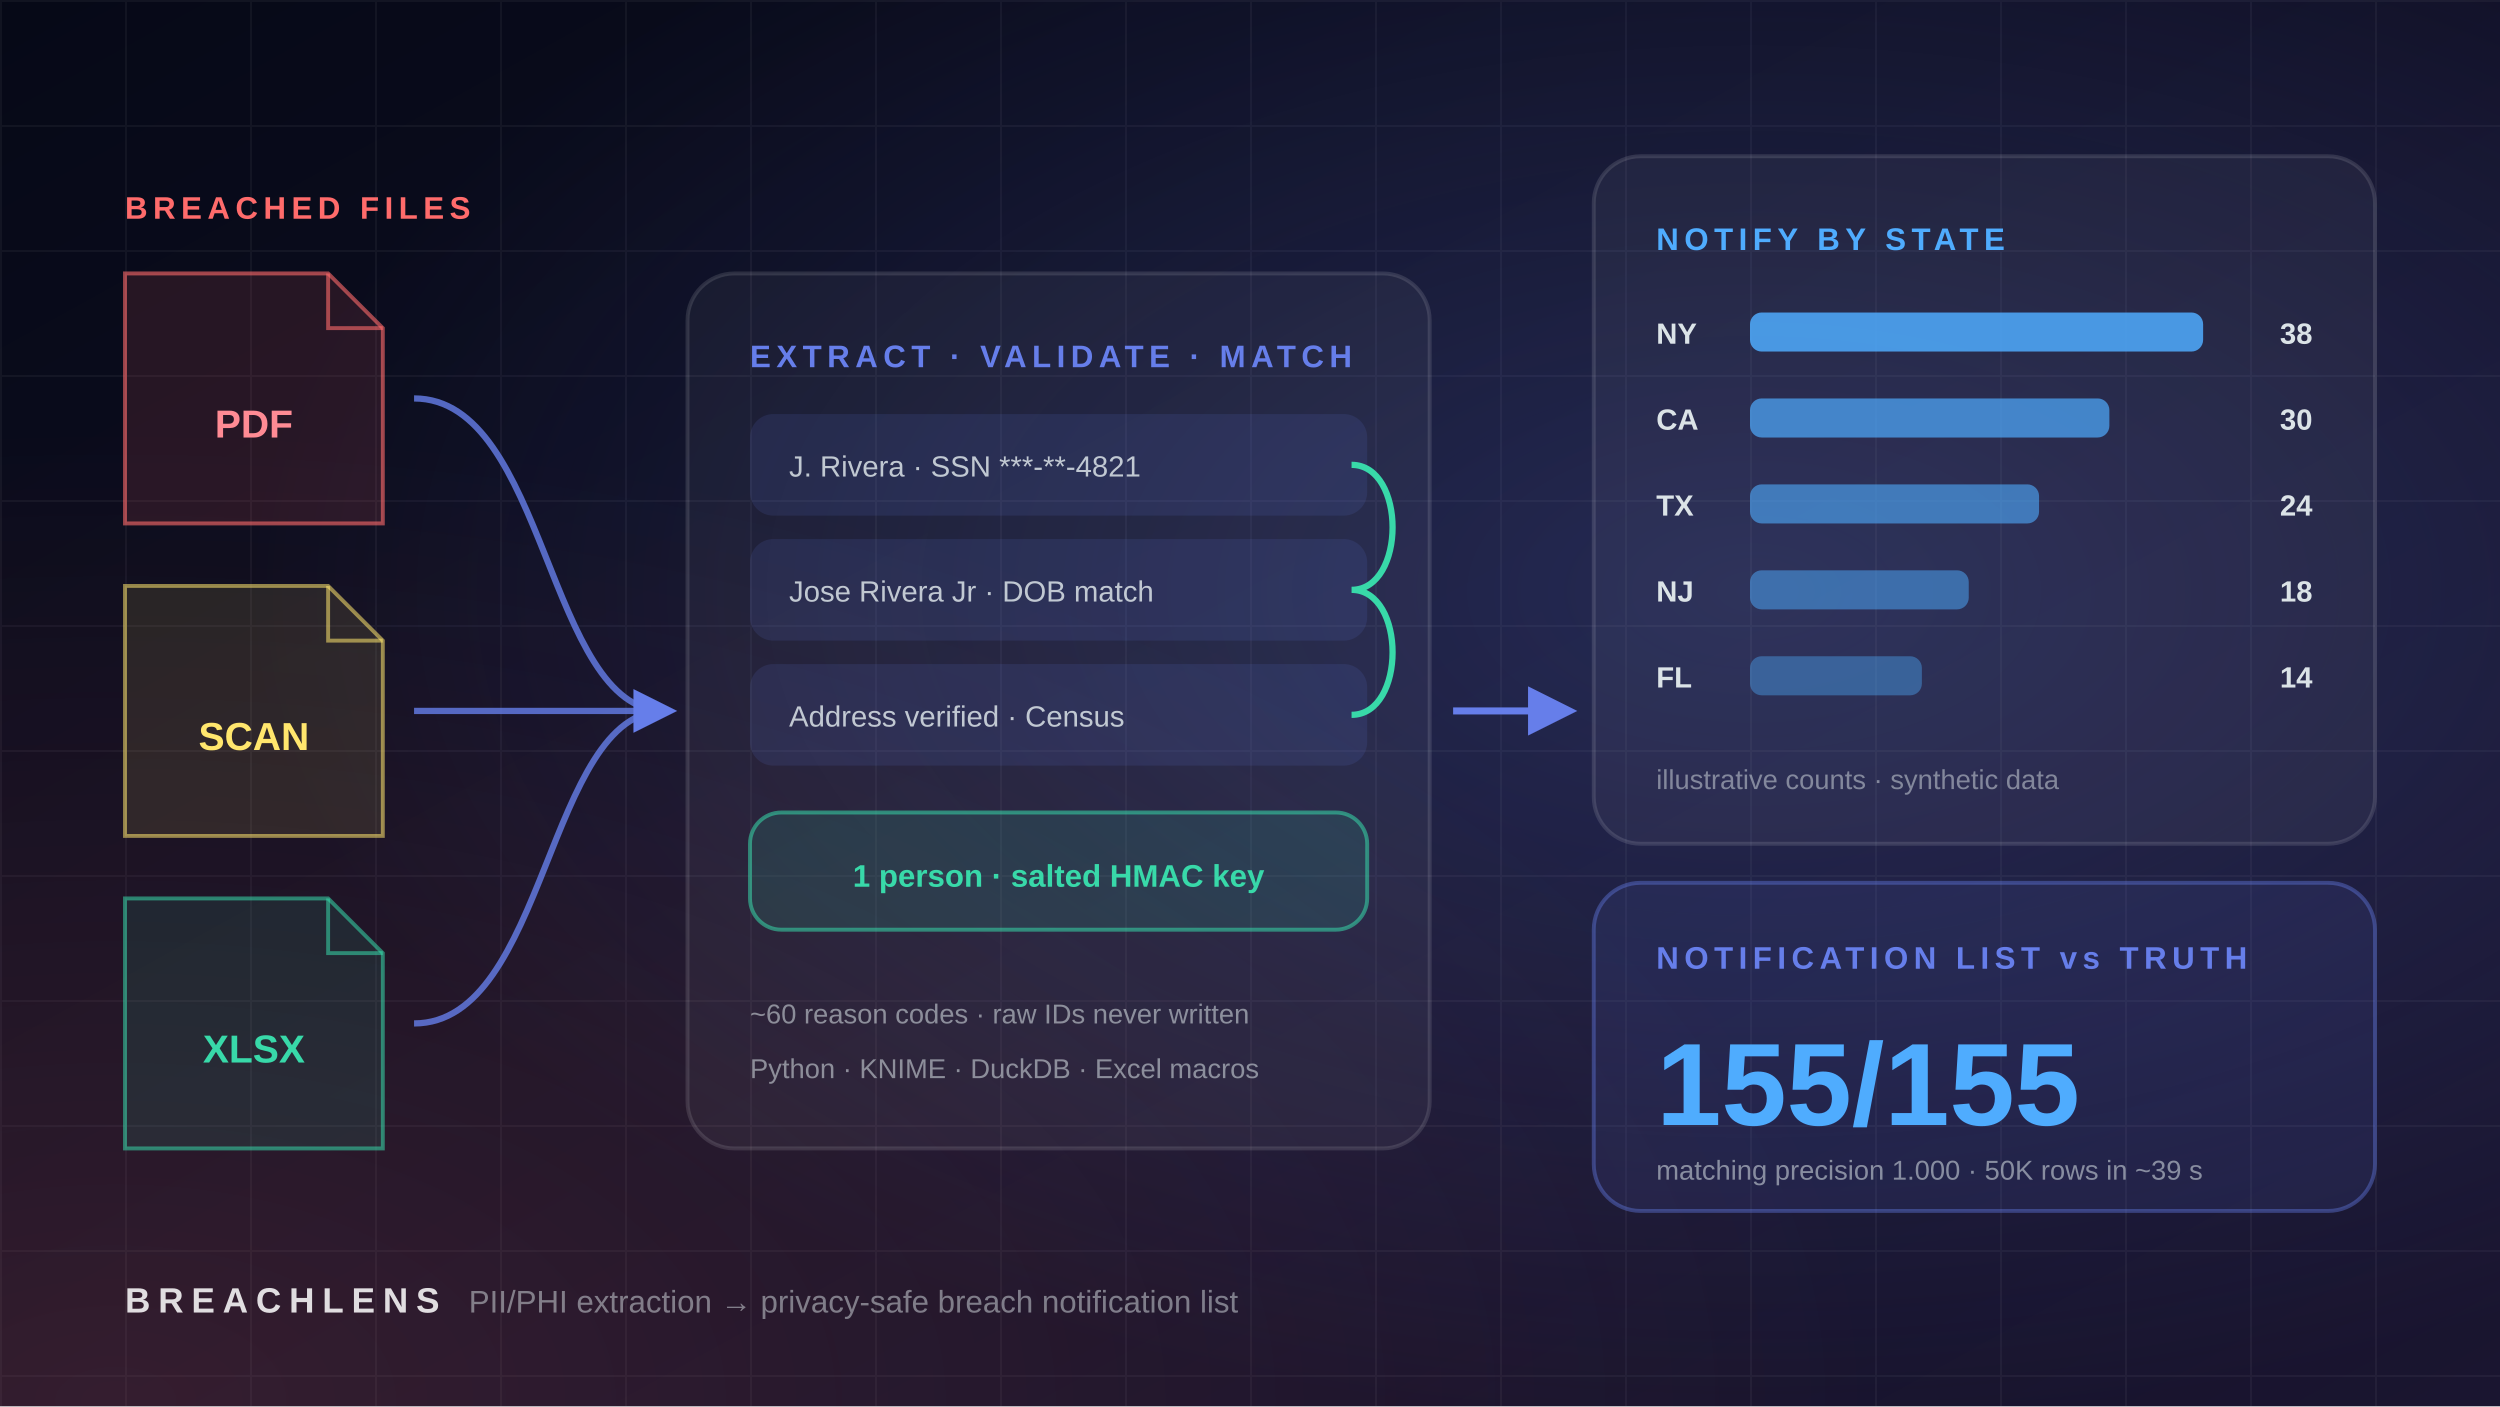
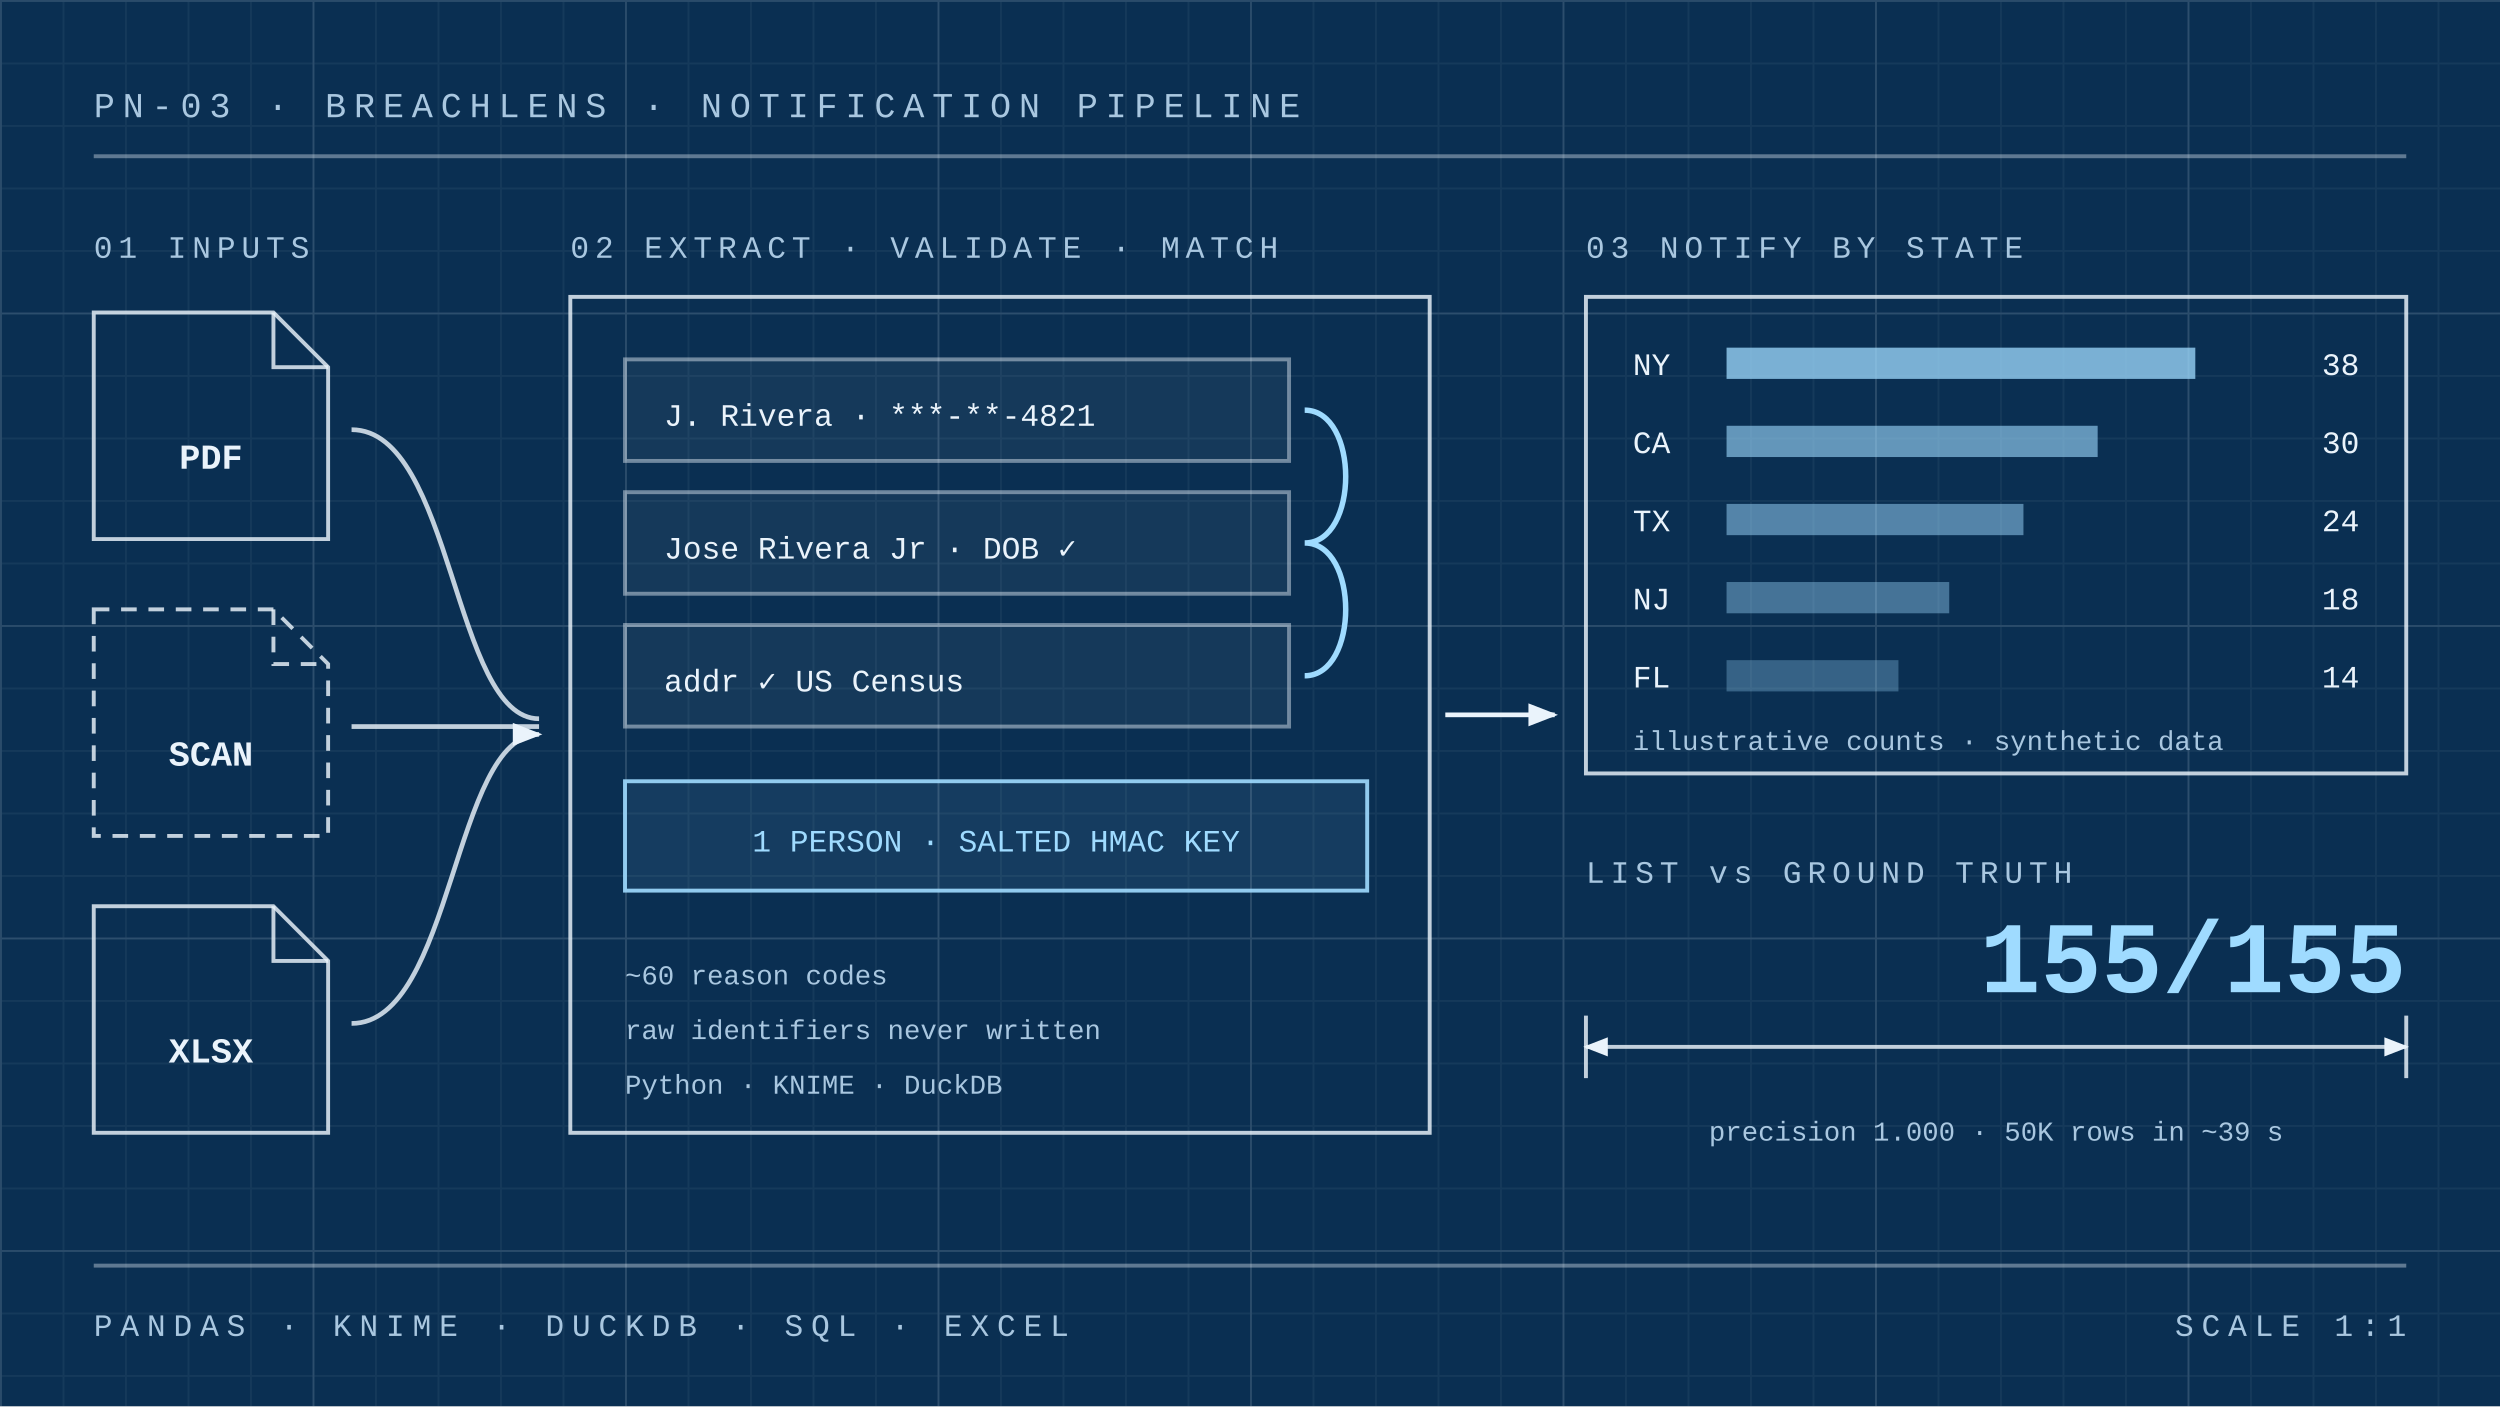
- <svg xmlns="http://www.w3.org/2000/svg" viewBox="0 0 640 360" width="640" height="360" role="img" aria-label="BreachLens illustration: breach files matched into a per-state notification list">
+ <svg xmlns="http://www.w3.org/2000/svg" viewBox="0 0 640 360" width="640" height="360" role="img" aria-label="BreachLens schematic: breach files extracted, matched and grouped into a per-state notification list">
  <defs>
-     <linearGradient id="bg" x1="0" y1="0" x2="1" y2="1">
-       <stop offset="0" stop-color="#060917" />
-       <stop offset="1" stop-color="#1a1530" />
-     </linearGradient>
-     <radialGradient id="glow" cx="0.7" cy="0.42" r="0.6">
-       <stop offset="0" stop-color="#667eea" stop-opacity="0.24" />
-       <stop offset="1" stop-color="#667eea" stop-opacity="0" />
-     </radialGradient>
-     <radialGradient id="glow2" cx="0.05" cy="1" r="0.7">
-       <stop offset="0" stop-color="#FF6B6B" stop-opacity="0.15" />
-       <stop offset="1" stop-color="#FF6B6B" stop-opacity="0" />
-     </radialGradient>
-     <pattern id="grid" width="32" height="32" patternUnits="userSpaceOnUse">
-       <path d="M32 0H0V32" fill="none" stroke="#fff" stroke-opacity="0.045" />
+     <pattern id="g1" width="16" height="16" patternUnits="userSpaceOnUse">
+       <path d="M16 0H0V16" fill="none" stroke="#EAF3FB" stroke-opacity="0.05" />
    </pattern>
-     <marker id="arr" viewBox="0 0 10 10" refX="7" refY="5" markerWidth="7" markerHeight="7" orient="auto-start-reverse">
-       <path d="M0 0L10 5L0 10z" fill="#667eea" />
+     <pattern id="g2" width="80" height="80" patternUnits="userSpaceOnUse">
+       <path d="M80 0H0V80" fill="none" stroke="#EAF3FB" stroke-opacity="0.1" />
+     </pattern>
+     <marker id="ar" viewBox="0 0 10 10" refX="8" refY="5" markerWidth="7" markerHeight="7" orient="auto-start-reverse">
+       <path d="M0 1.5L9 5L0 8.5z" fill="#EAF3FB" />
    </marker>
  </defs>
-   <rect width="640" height="360" fill="url(#bg)" />
-   <rect width="640" height="360" fill="url(#grid)" />
-   <rect width="640" height="360" fill="url(#glow)" />
-   <rect width="640" height="360" fill="url(#glow2)" />
-   <g font-family="'Poppins', 'Segoe UI', 'Helvetica Neue', Arial, sans-serif">
-     <text x="32" y="56" font-size="8" font-weight="800" letter-spacing="1.4" fill="#FF6B6B">BREACHED FILES</text>
-     <g>
-       <path d="M32 70h52l14 14v50H32z" fill="#FF6B6B" fill-opacity="0.12" stroke="#FF6B6B" stroke-opacity="0.6" />
-       <path d="M84 70v14h14" fill="none" stroke="#FF6B6B" stroke-opacity="0.6" />
-       <text x="65" y="112" font-size="10" font-weight="800" text-anchor="middle" fill="#FF8B94">PDF</text>
-       <path d="M32 150h52l14 14v50H32z" fill="#FFE66D" fill-opacity="0.1" stroke="#FFE66D" stroke-opacity="0.55" />
-       <path d="M84 150v14h14" fill="none" stroke="#FFE66D" stroke-opacity="0.55" />
-       <text x="65" y="192" font-size="10" font-weight="800" text-anchor="middle" fill="#FFE66D">SCAN</text>
-       <path d="M32 230h52l14 14v50H32z" fill="#38d9a9" fill-opacity="0.1" stroke="#38d9a9" stroke-opacity="0.55" />
-       <path d="M84 230v14h14" fill="none" stroke="#38d9a9" stroke-opacity="0.55" />
-       <text x="65" y="272" font-size="10" font-weight="800" text-anchor="middle" fill="#38d9a9">XLSX</text>
+   <rect width="640" height="360" fill="#0A2F52" />
+   <rect width="640" height="360" fill="url(#g1)" />
+   <rect width="640" height="360" fill="url(#g2)" />
+   <g font-family="'IBM Plex Mono', Consolas, 'Courier New', monospace" fill="#EAF3FB">
+     <text x="24" y="30" font-size="9" letter-spacing="2" fill="#A9C7E0">PN-03 · BREACHLENS · NOTIFICATION PIPELINE</text>
+     <path d="M24 40H616" stroke="#EAF3FB" stroke-opacity="0.38" />
+     <text x="24" y="66" font-size="8" letter-spacing="1.5" fill="#A9C7E0">01 INPUTS</text>
+     <g fill="none" stroke="#EAF3FB" stroke-opacity="0.82">
+       <path d="M24 80h46l14 14v44H24z" />
+       <path d="M70 80v14h14" />
+       <path d="M24 156h46l14 14v44H24z" stroke-dasharray="4 3" />
+       <path d="M70 156v14h14" stroke-dasharray="4 3" />
+       <path d="M24 232h46l14 14v44H24z" />
+       <path d="M70 232v14h14" />
    </g>
-     <path d="M106 102 C140 102 140 182 170 182M106 182H170M106 262 C140 262 140 182 170 182" fill="none" stroke="#667eea" stroke-opacity="0.8" stroke-width="1.6" marker-end="url(#arr)" />
-     <rect x="176" y="70" width="190" height="224" rx="12" fill="#fff" fill-opacity="0.045" stroke="#fff" stroke-opacity="0.12" />
-     <text x="192" y="94" font-size="8" font-weight="800" letter-spacing="1.4" fill="#667eea">EXTRACT · VALIDATE · MATCH</text>
-     <g font-size="7.5" fill="#dbe3e7">
-       <rect x="192" y="106" width="158" height="26" rx="6" fill="#667eea" fill-opacity="0.12" />
-       <text x="202" y="122" fill-opacity="0.85">J. Rivera · SSN ***-**-4821</text>
-       <rect x="192" y="138" width="158" height="26" rx="6" fill="#667eea" fill-opacity="0.12" />
-       <text x="202" y="154" fill-opacity="0.85">Jose Rivera Jr · DOB match</text>
-       <rect x="192" y="170" width="158" height="26" rx="6" fill="#667eea" fill-opacity="0.12" />
-       <text x="202" y="186" fill-opacity="0.85">Address verified · Census</text>
+     <g font-size="9" font-weight="600" text-anchor="middle">
+       <text x="54" y="120">PDF</text>
+       <text x="54" y="196">SCAN</text>
+       <text x="54" y="272">XLSX</text>
    </g>
-     <path d="M346 119 c14 0 14 32 0 32 M346 151 c14 0 14 32 0 32" fill="none" stroke="#38d9a9" stroke-width="1.6" />
-     <rect x="192" y="208" width="158" height="30" rx="8" fill="#38d9a9" fill-opacity="0.12" stroke="#38d9a9" stroke-opacity="0.55" />
-     <text x="271" y="227" font-size="8" font-weight="700" text-anchor="middle" fill="#38d9a9">1 person · salted HMAC key</text>
-     <text x="192" y="262" font-size="7" fill="#dbe3e7" fill-opacity="0.55">~60 reason codes · raw IDs never written</text>
-     <text x="192" y="276" font-size="7" fill="#dbe3e7" fill-opacity="0.55">Python · KNIME · DuckDB · Excel macros</text>
-     <path d="M372 182H400" stroke="#667eea" stroke-width="1.8" marker-end="url(#arr)" />
-     <rect x="408" y="40" width="200" height="176" rx="12" fill="#fff" fill-opacity="0.045" stroke="#fff" stroke-opacity="0.12" />
-     <text x="424" y="64" font-size="8" font-weight="800" letter-spacing="1.4" fill="#4facfe">NOTIFY BY STATE</text>
-     <g font-size="7.5" font-weight="700" fill="#dbe3e7">
-       <text x="424" y="88">NY</text>
-       <rect x="448" y="80" width="116" height="10" rx="3" fill="#4facfe" fill-opacity="0.85" />
-       <text x="592" y="88" text-anchor="end">38</text>
-       <text x="424" y="110">CA</text>
-       <rect x="448" y="102" width="92" height="10" rx="3" fill="#4facfe" fill-opacity="0.7" />
-       <text x="592" y="110" text-anchor="end">30</text>
-       <text x="424" y="132">TX</text>
-       <rect x="448" y="124" width="74" height="10" rx="3" fill="#4facfe" fill-opacity="0.6" />
-       <text x="592" y="132" text-anchor="end">24</text>
-       <text x="424" y="154">NJ</text>
-       <rect x="448" y="146" width="56" height="10" rx="3" fill="#4facfe" fill-opacity="0.5" />
-       <text x="592" y="154" text-anchor="end">18</text>
-       <text x="424" y="176">FL</text>
-       <rect x="448" y="168" width="44" height="10" rx="3" fill="#4facfe" fill-opacity="0.4" />
-       <text x="592" y="176" text-anchor="end">14</text>
+     <path d="M90 110C116 110 116 184 138 184M90 186H138M90 262C116 262 116 188 138 188" fill="none" stroke="#EAF3FB" stroke-width="1.2" stroke-opacity="0.82" marker-end="url(#ar)" />
+     <text x="146" y="66" font-size="8" letter-spacing="1.5" fill="#A9C7E0">02 EXTRACT · VALIDATE · MATCH</text>
+     <rect x="146" y="76" width="220" height="214" fill="none" stroke="#EAF3FB" stroke-opacity="0.82" />
+     <g font-size="8">
+       <rect x="160" y="92" width="170" height="26" fill="#EAF3FB" fill-opacity="0.05" stroke="#EAF3FB" stroke-opacity="0.45" />
+       <text x="170" y="109">J. Rivera · ***-**-4821</text>
+       <rect x="160" y="126" width="170" height="26" fill="#EAF3FB" fill-opacity="0.05" stroke="#EAF3FB" stroke-opacity="0.45" />
+       <text x="170" y="143">Jose Rivera Jr · DOB ✓</text>
+       <rect x="160" y="160" width="170" height="26" fill="#EAF3FB" fill-opacity="0.05" stroke="#EAF3FB" stroke-opacity="0.45" />
+       <text x="170" y="177">addr ✓ US Census</text>
+       <path d="M334 105c14 0 14 34 0 34M334 139c14 0 14 34 0 34" fill="none" stroke="#9FDBFF" stroke-width="1.4" />
+       <rect x="160" y="200" width="190" height="28" fill="#9FDBFF" fill-opacity="0.08" stroke="#9FDBFF" stroke-opacity="0.9" />
+       <text x="255" y="218" text-anchor="middle" fill="#9FDBFF">1 PERSON · SALTED HMAC KEY</text>
+       <text x="160" y="252" font-size="7" fill="#A9C7E0">~60 reason codes</text>
+       <text x="160" y="266" font-size="7" fill="#A9C7E0">raw identifiers never written</text>
+       <text x="160" y="280" font-size="7" fill="#A9C7E0">Python · KNIME · DuckDB</text>
    </g>
-     <text x="424" y="202" font-size="7" fill="#dbe3e7" fill-opacity="0.5">illustrative counts · synthetic data</text>
-     <rect x="408" y="226" width="200" height="84" rx="12" fill="#667eea" fill-opacity="0.1" stroke="#667eea" stroke-opacity="0.4" />
-     <text x="424" y="248" font-size="8" font-weight="800" letter-spacing="1.4" fill="#667eea">NOTIFICATION LIST vs TRUTH</text>
-     <text x="424" y="288" font-size="30" font-weight="800" fill="#4facfe">155/155</text>
-     <text x="424" y="302" font-size="7" fill="#dbe3e7" fill-opacity="0.55">matching precision 1.000 · 50K rows in ~39 s</text>
+     <path d="M370 183H398" stroke="#EAF3FB" stroke-width="1.2" marker-end="url(#ar)" />
+     <text x="406" y="66" font-size="8" letter-spacing="1.5" fill="#A9C7E0">03 NOTIFY BY STATE</text>
+     <rect x="406" y="76" width="210" height="122" fill="none" stroke="#EAF3FB" stroke-opacity="0.82" />
+     <g font-size="8">
+       <text x="418" y="96">NY</text>
+       <rect x="442" y="89" width="120" height="8" fill="#9FDBFF" fill-opacity="0.75" />
+       <text x="604" y="96" text-anchor="end">38</text>
+       <text x="418" y="116">CA</text>
+       <rect x="442" y="109" width="95" height="8" fill="#9FDBFF" fill-opacity="0.6" />
+       <text x="604" y="116" text-anchor="end">30</text>
+       <text x="418" y="136">TX</text>
+       <rect x="442" y="129" width="76" height="8" fill="#9FDBFF" fill-opacity="0.5" />
+       <text x="604" y="136" text-anchor="end">24</text>
+       <text x="418" y="156">NJ</text>
+       <rect x="442" y="149" width="57" height="8" fill="#9FDBFF" fill-opacity="0.4" />
+       <text x="604" y="156" text-anchor="end">18</text>
+       <text x="418" y="176">FL</text>
+       <rect x="442" y="169" width="44" height="8" fill="#9FDBFF" fill-opacity="0.3" />
+       <text x="604" y="176" text-anchor="end">14</text>
+     </g>
+     <text x="418" y="192" font-size="7" fill="#A9C7E0">illustrative counts · synthetic data</text>
+     <text x="406" y="226" font-size="8" letter-spacing="1.5" fill="#A9C7E0">LIST vs GROUND TRUTH</text>
+     <path d="M406 268H616" stroke="#EAF3FB" stroke-opacity="0.82" marker-start="url(#ar)" marker-end="url(#ar)" />
+     <path d="M406 260V276M616 260V276" stroke="#EAF3FB" stroke-opacity="0.82" />
+     <text x="616" y="254" font-size="26" font-weight="600" text-anchor="end" fill="#9FDBFF">155/155</text>
+     <text x="511" y="292" font-size="7" text-anchor="middle" fill="#A9C7E0">precision 1.000 · 50K rows in ~39 s</text>
+     <path d="M24 324H616" stroke="#EAF3FB" stroke-opacity="0.38" />
+     <text x="24" y="342" font-size="8" letter-spacing="2" fill="#A9C7E0">PANDAS · KNIME · DUCKDB · SQL · EXCEL</text>
+     <text x="616" y="342" font-size="8" letter-spacing="2" text-anchor="end" fill="#A9C7E0">SCALE 1:1</text>
  </g>
-   <text x="32" y="336" font-family="'Poppins', 'Segoe UI', Arial, sans-serif" font-size="9" font-weight="800" letter-spacing="2" fill="#fff" fill-opacity="0.85">BREACHLENS</text>
-   <text x="120" y="336" font-family="'Poppins', 'Segoe UI', Arial, sans-serif" font-size="8" fill="#dbe3e7" fill-opacity="0.5">PII/PHI extraction → privacy-safe breach notification list</text>
</svg>
